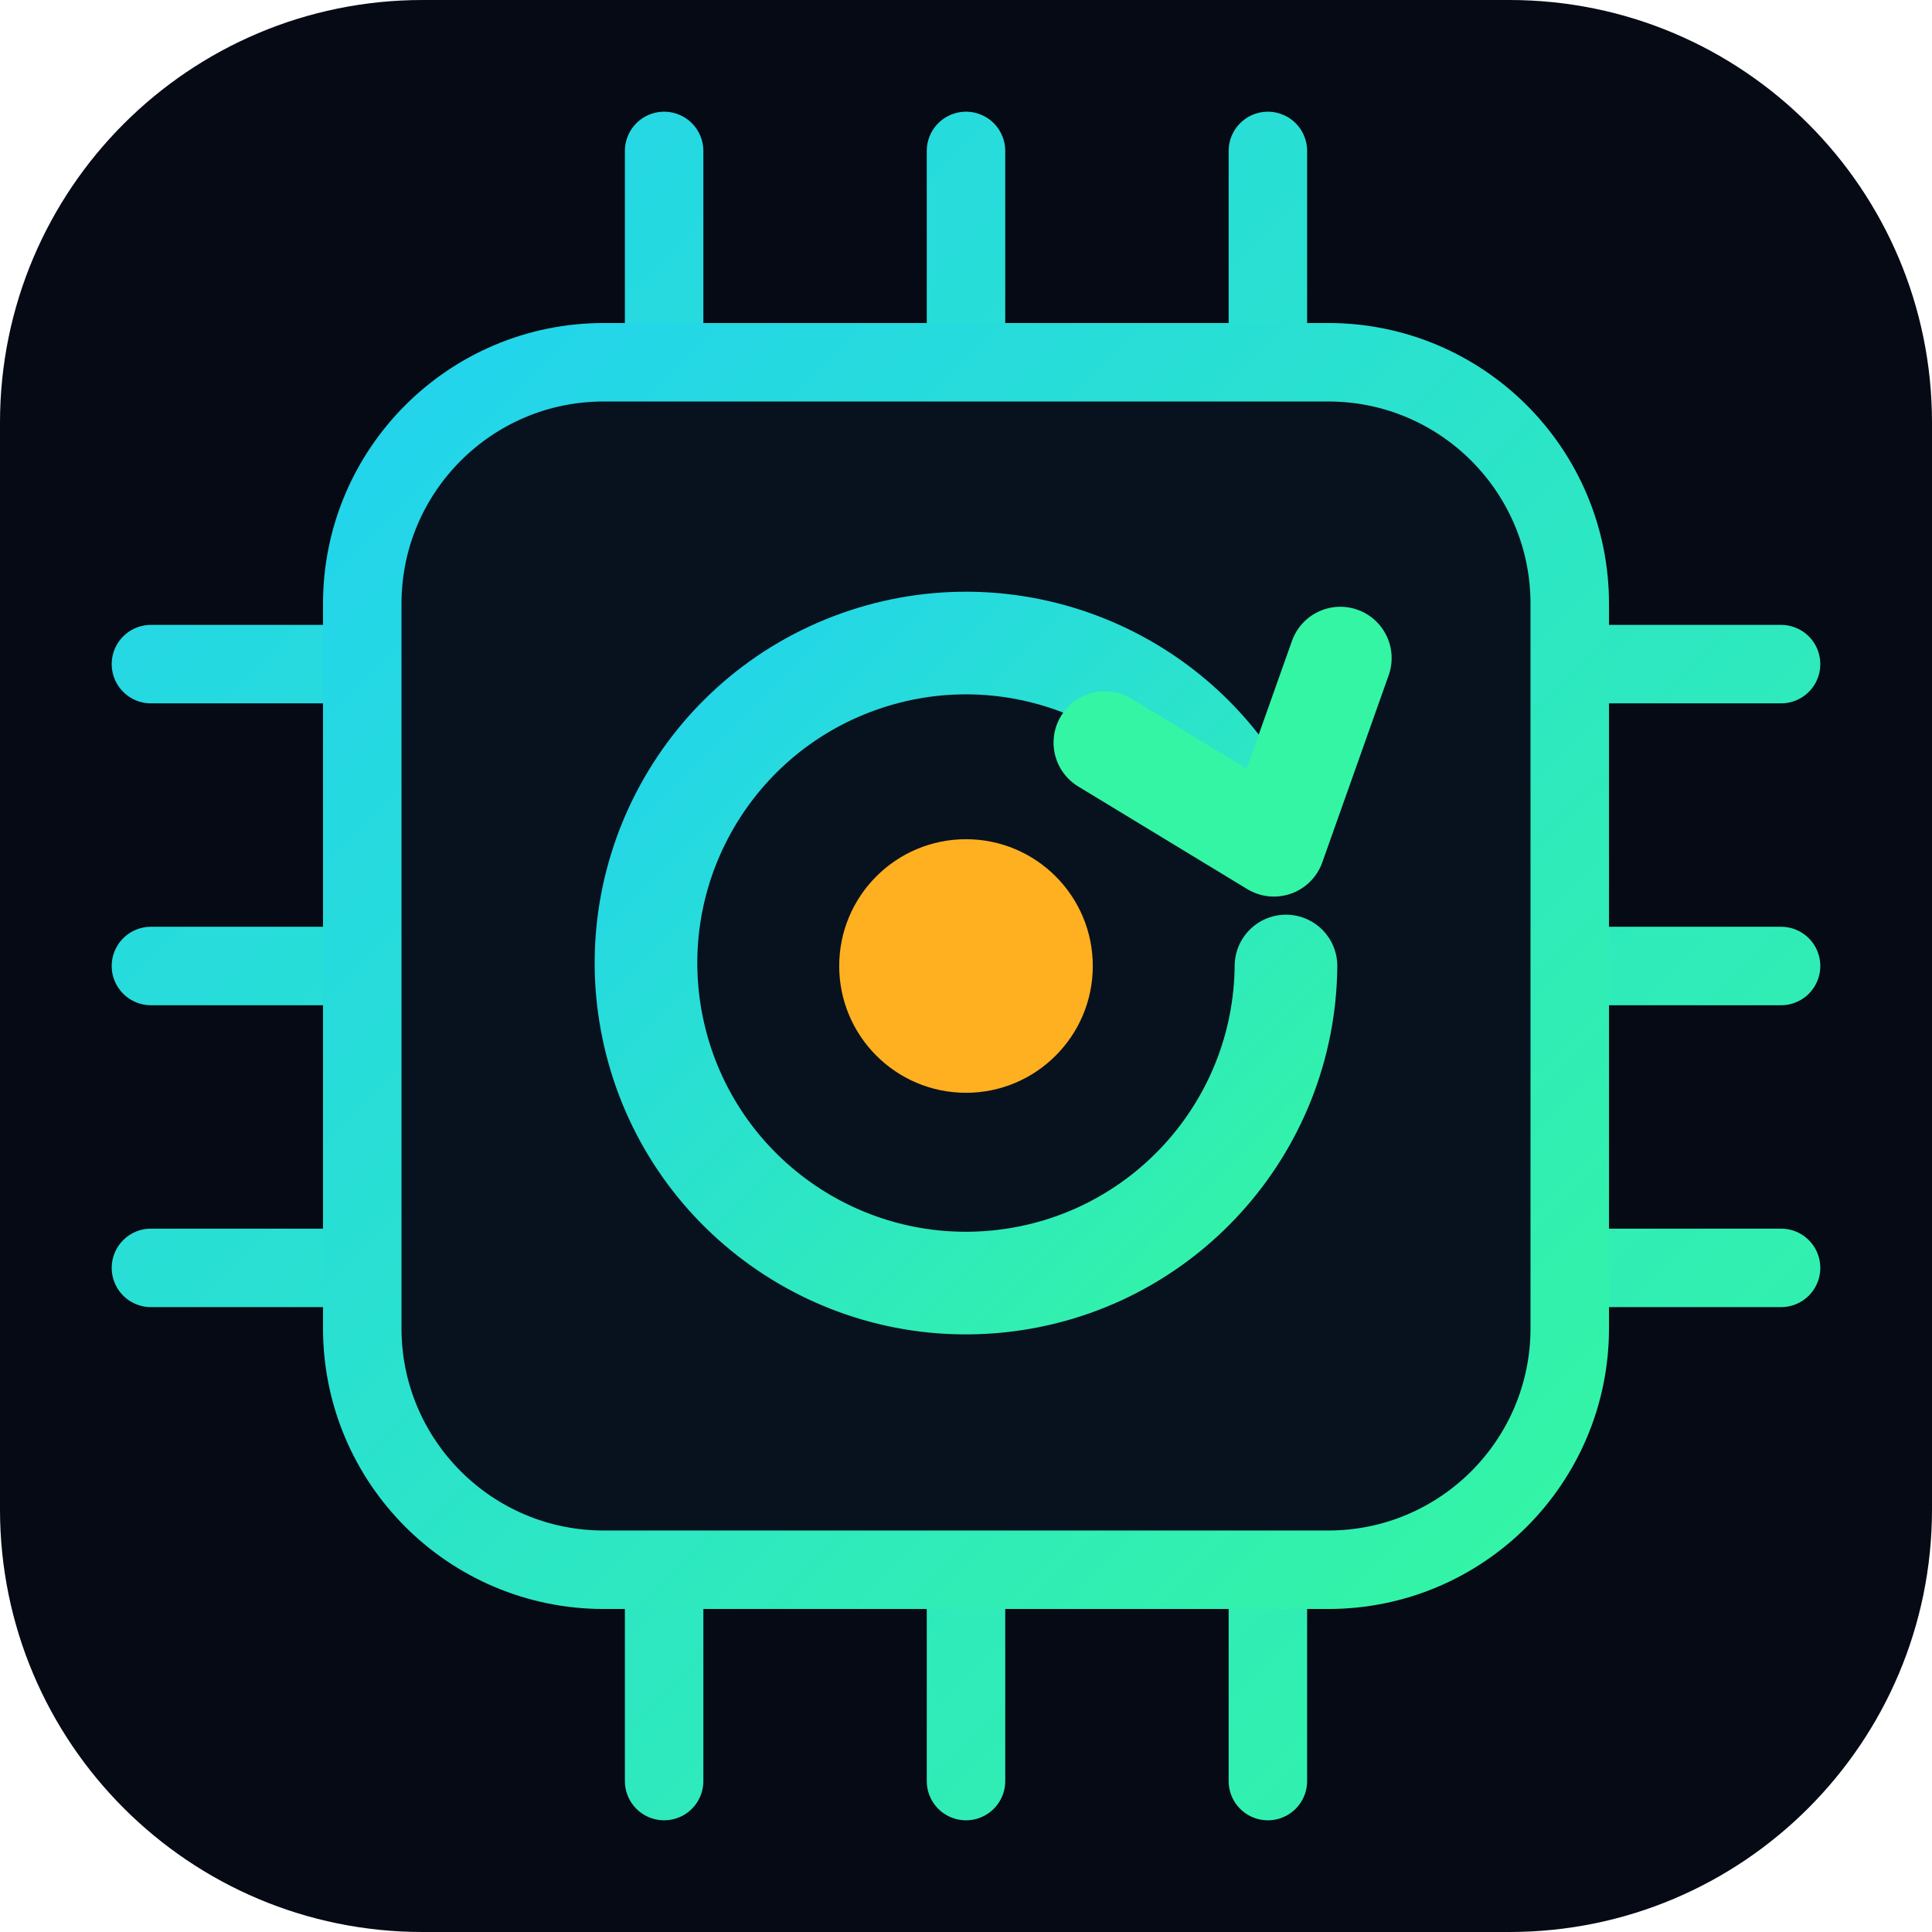
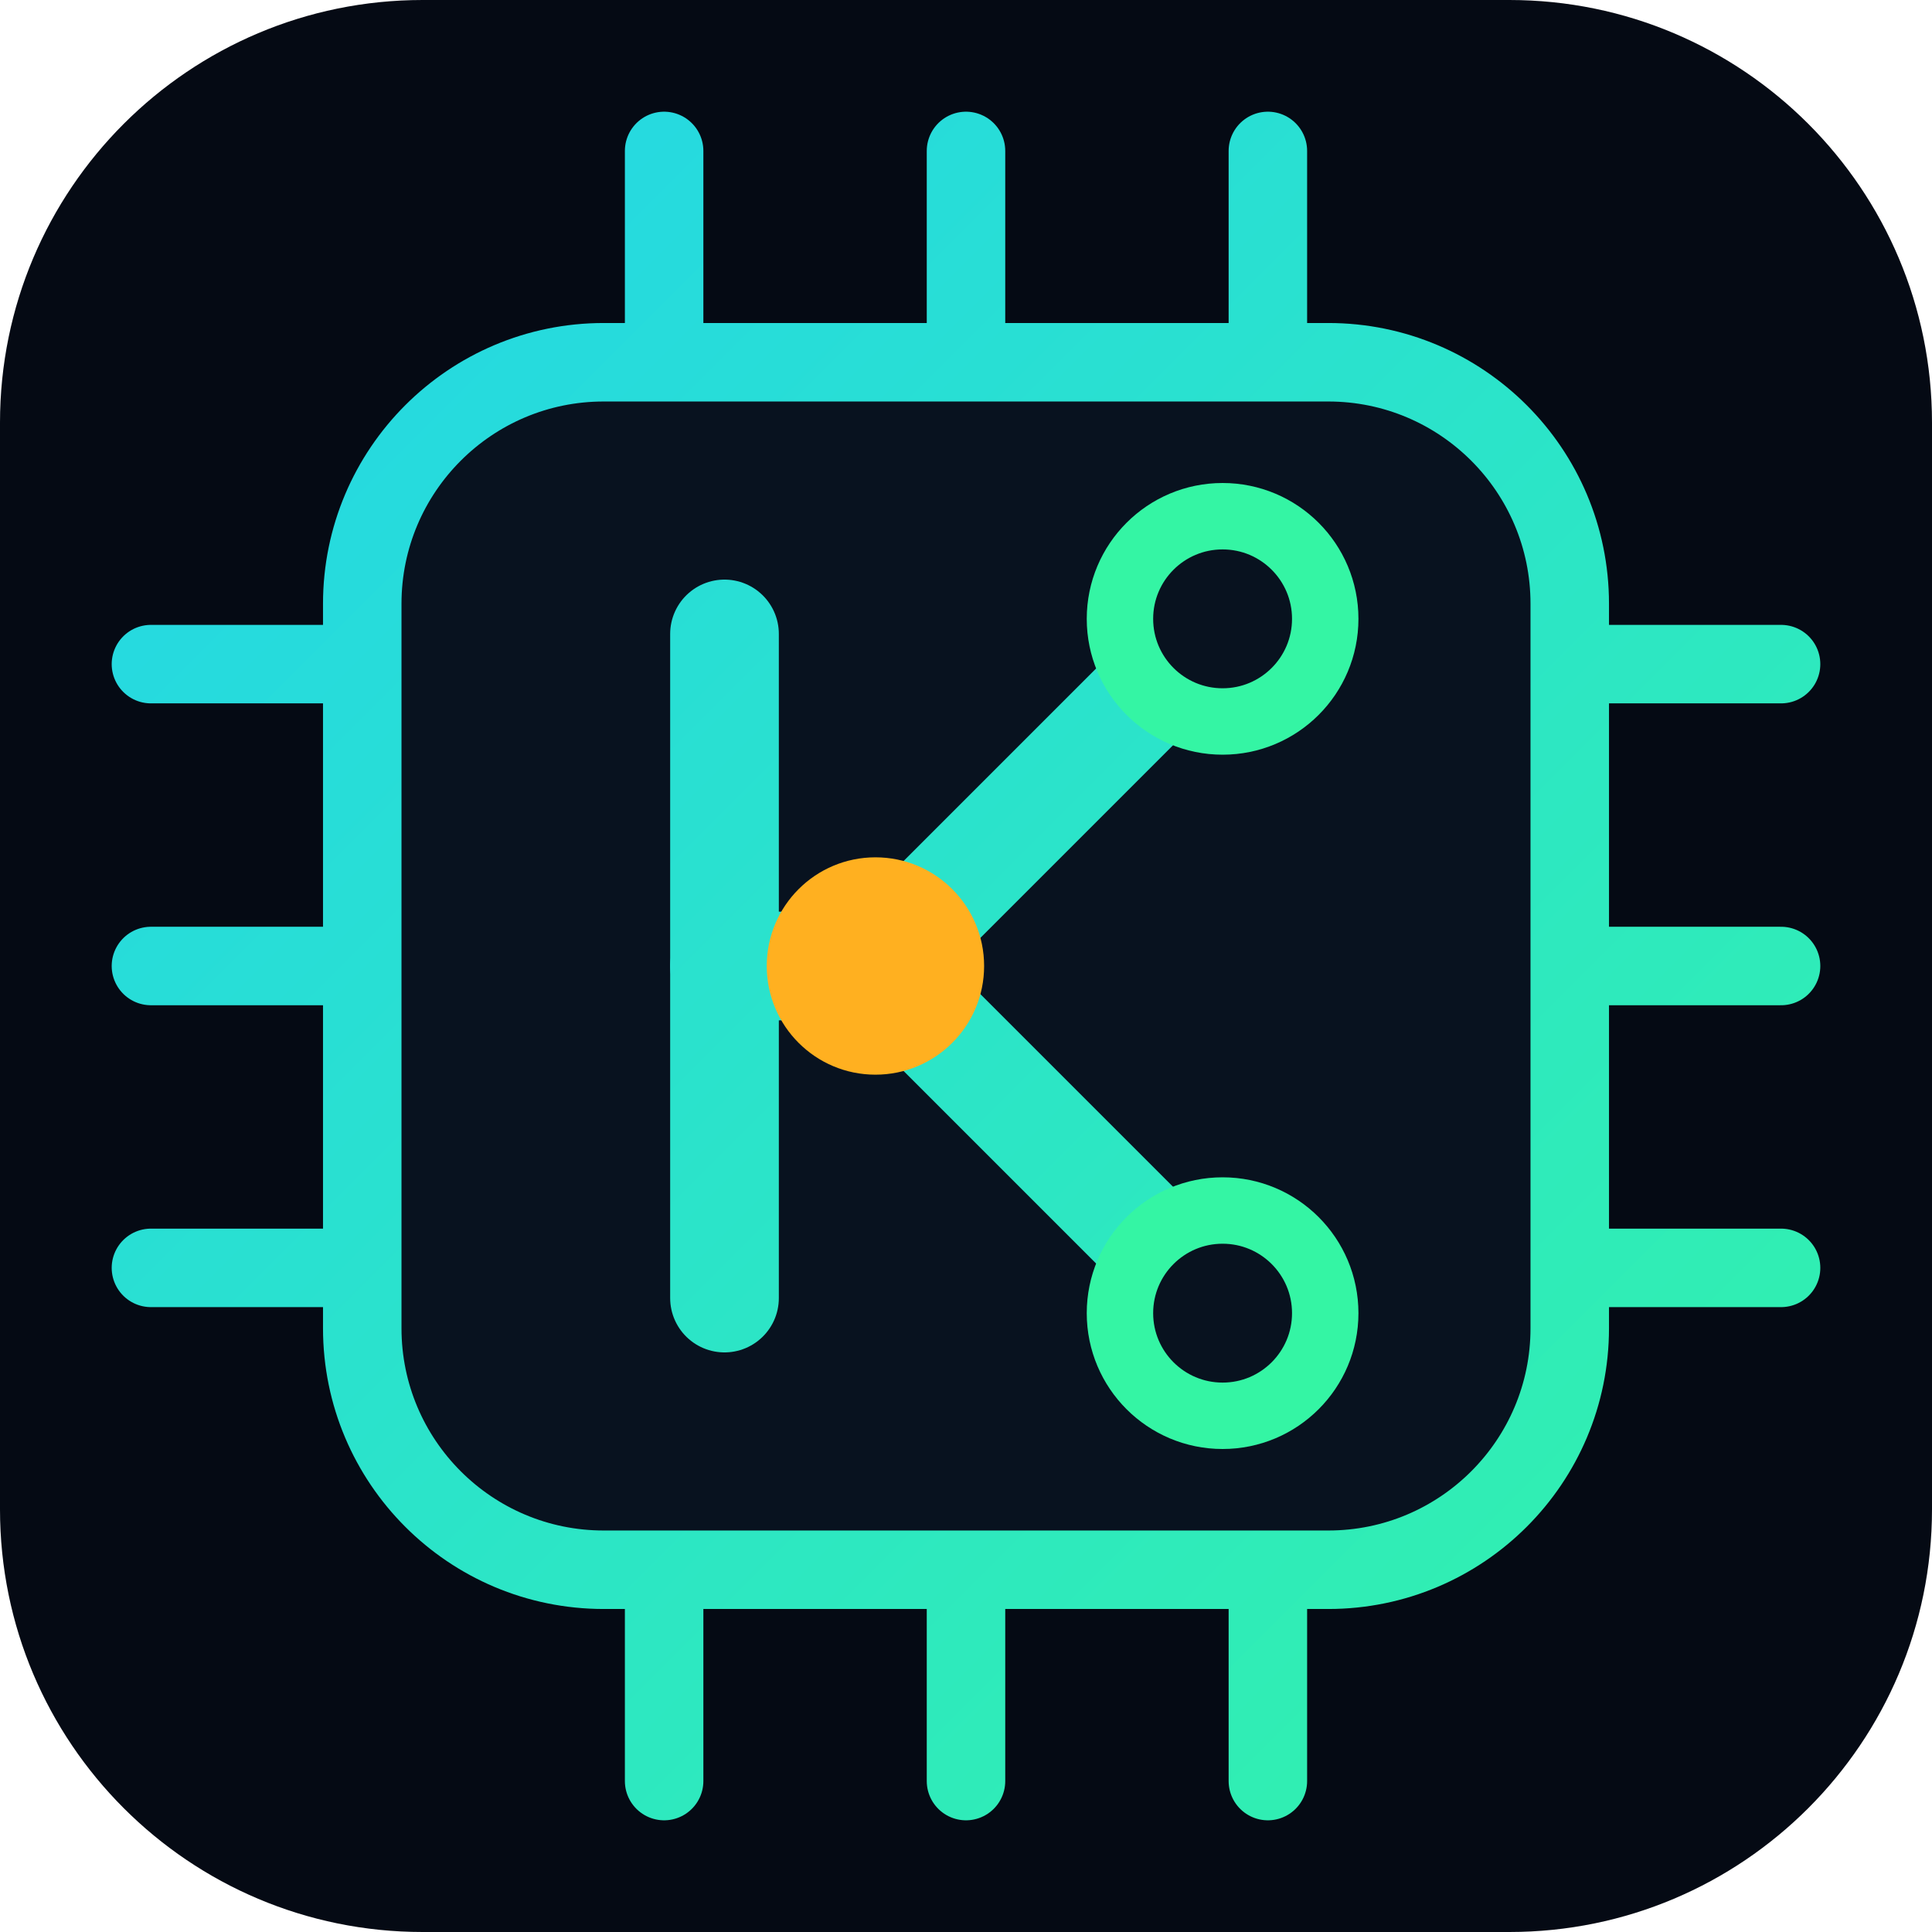
- <svg xmlns="http://www.w3.org/2000/svg" viewBox="0 0 64 64" role="img" aria-label="LoopCore">
+ <svg xmlns="http://www.w3.org/2000/svg" viewBox="0 0 64 64" role="img" aria-label="KernelForge">
  <defs>
-     <linearGradient id="lc-g" x1="0" y1="0" x2="1" y2="1">
+     <linearGradient id="kf-g" gradientUnits="userSpaceOnUse" x1="0" y1="0" x2="64" y2="64">
      <stop offset="0" stop-color="#22d3ee" />
      <stop offset="1" stop-color="#34f5a4" />
    </linearGradient>
  </defs>
  <rect width="64" height="64" rx="14" fill="#050a14" />
-   <g stroke="url(#lc-g)" stroke-width="2.6" stroke-linecap="round">
+   <g stroke="url(#kf-g)" stroke-width="2.6" stroke-linecap="round">
    <path d="M22 5v6M32 5v6M42 5v6M22 53v6M32 53v6M42 53v6M5 22h6M5 32h6M5 42h6M53 22h6M53 32h6M53 42h6" />
  </g>
-   <rect x="12" y="12" width="40" height="40" rx="8" fill="#08121f" stroke="url(#lc-g)" stroke-width="2.6" />
-   <path d="M41.5 27.2A10.6 10.6 0 1 0 42.6 32" fill="none" stroke="url(#lc-g)" stroke-width="3.4" stroke-linecap="round" />
-   <path d="M36.6 24.6l5.6 3.4 2.2-6.2" fill="none" stroke="#34f5a4" stroke-width="3.4" stroke-linecap="round" stroke-linejoin="round" />
-   <circle cx="32" cy="32" r="4.2" fill="#ffb020" />
+   <rect x="12" y="12" width="40" height="40" rx="8" fill="#08121f" stroke="url(#kf-g)" stroke-width="2.6" />
+   <g fill="none" stroke="url(#kf-g)" stroke-width="3.6" stroke-linecap="round" stroke-linejoin="round">
+     <path d="M24 21v22" />
+     <path d="M24 32h5l10-10" />
+     <path d="M29 32l10 10" />
+   </g>
+   <circle cx="40.5" cy="20.5" r="3.4" fill="#08121f" stroke="#34f5a4" stroke-width="2.2" />
+   <circle cx="40.5" cy="43.5" r="3.4" fill="#08121f" stroke="#34f5a4" stroke-width="2.2" />
+   <circle cx="29" cy="32" r="3.6" fill="#ffb020" />
</svg>
